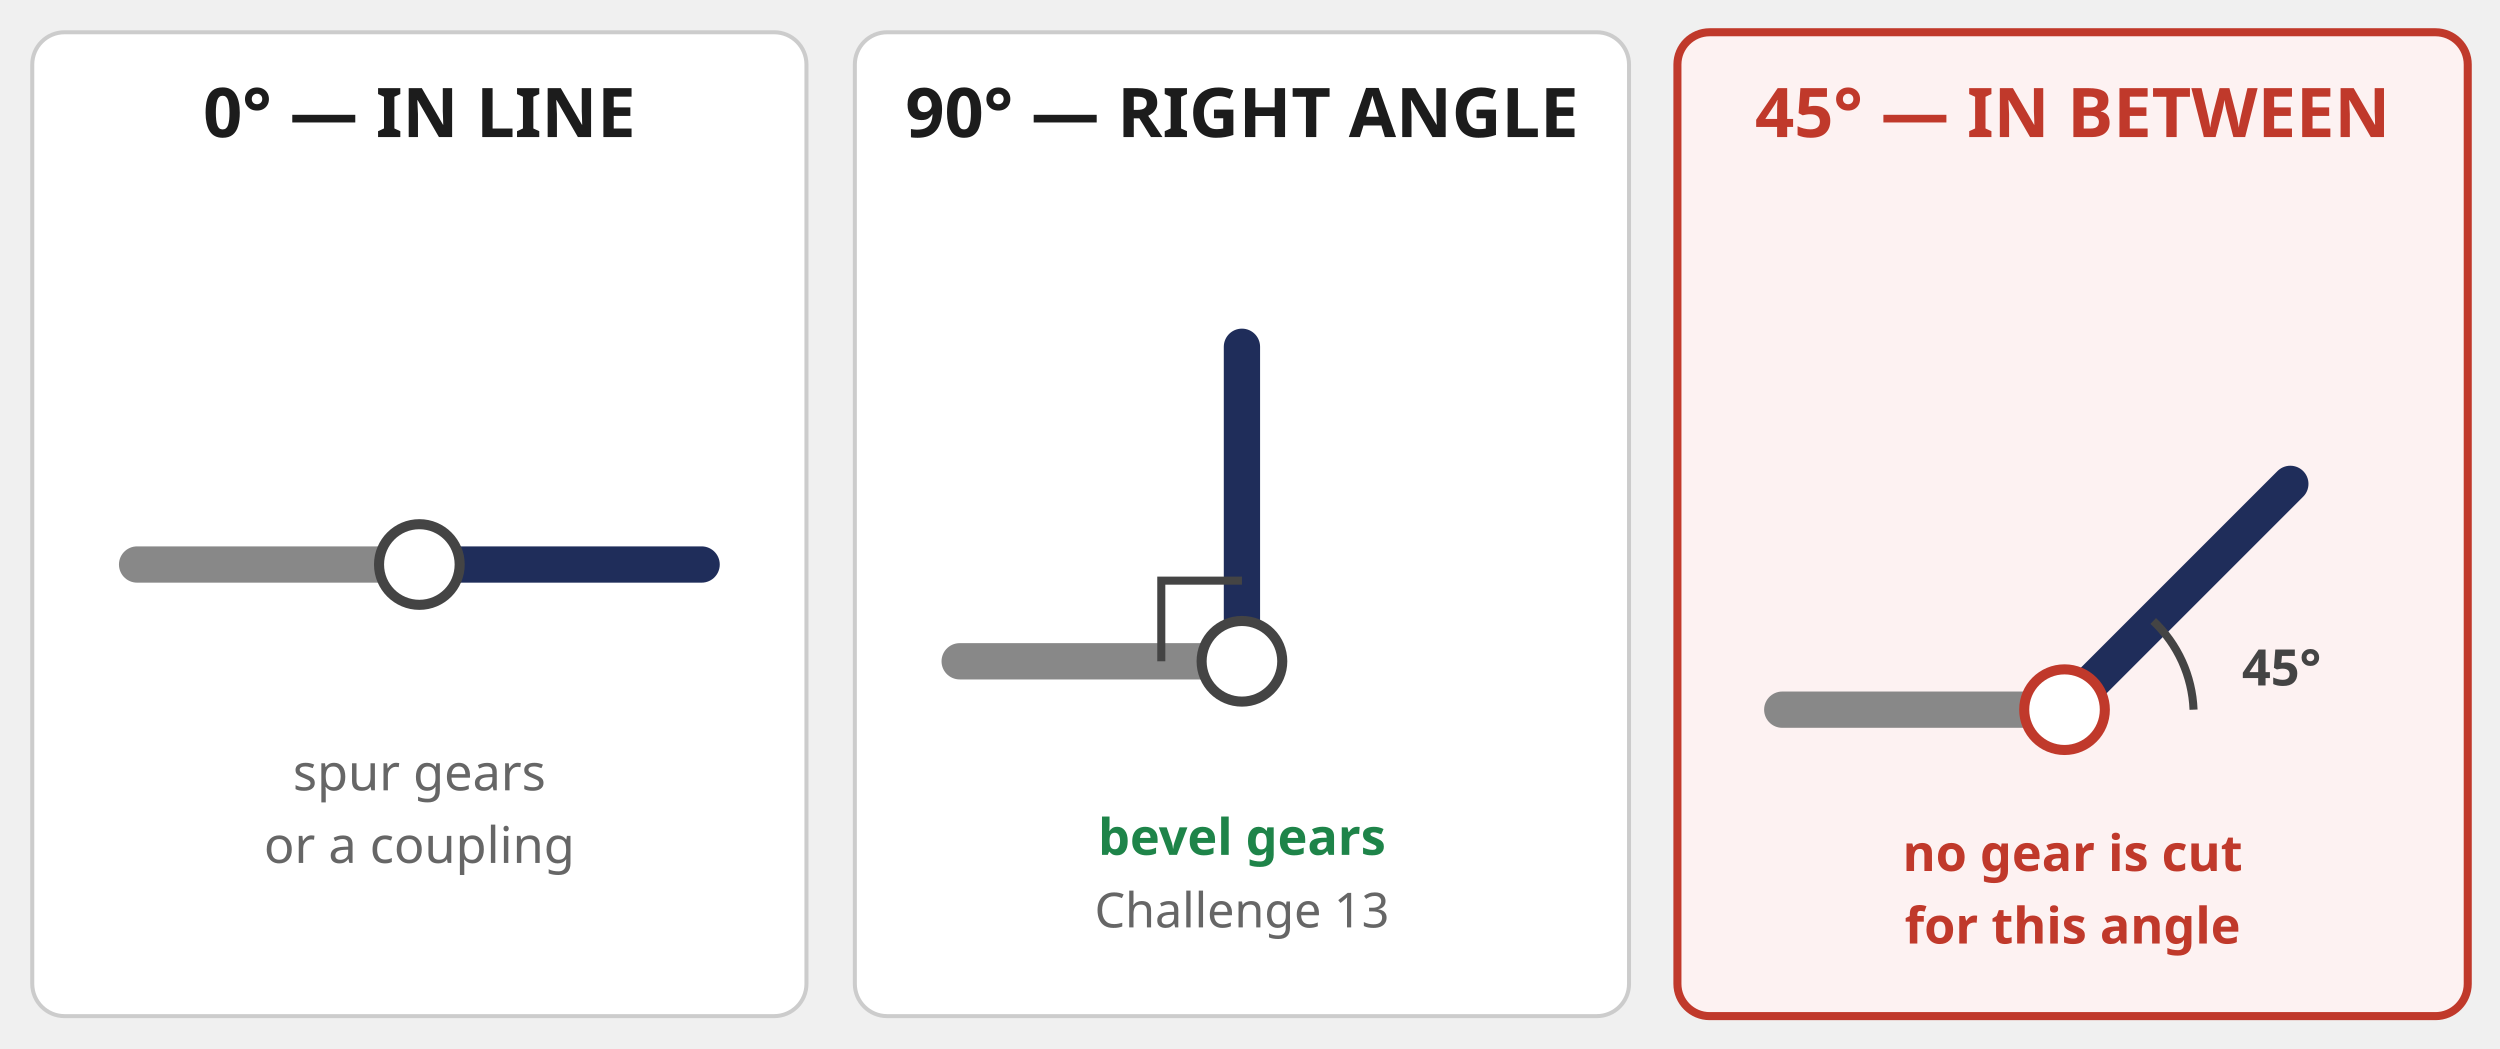
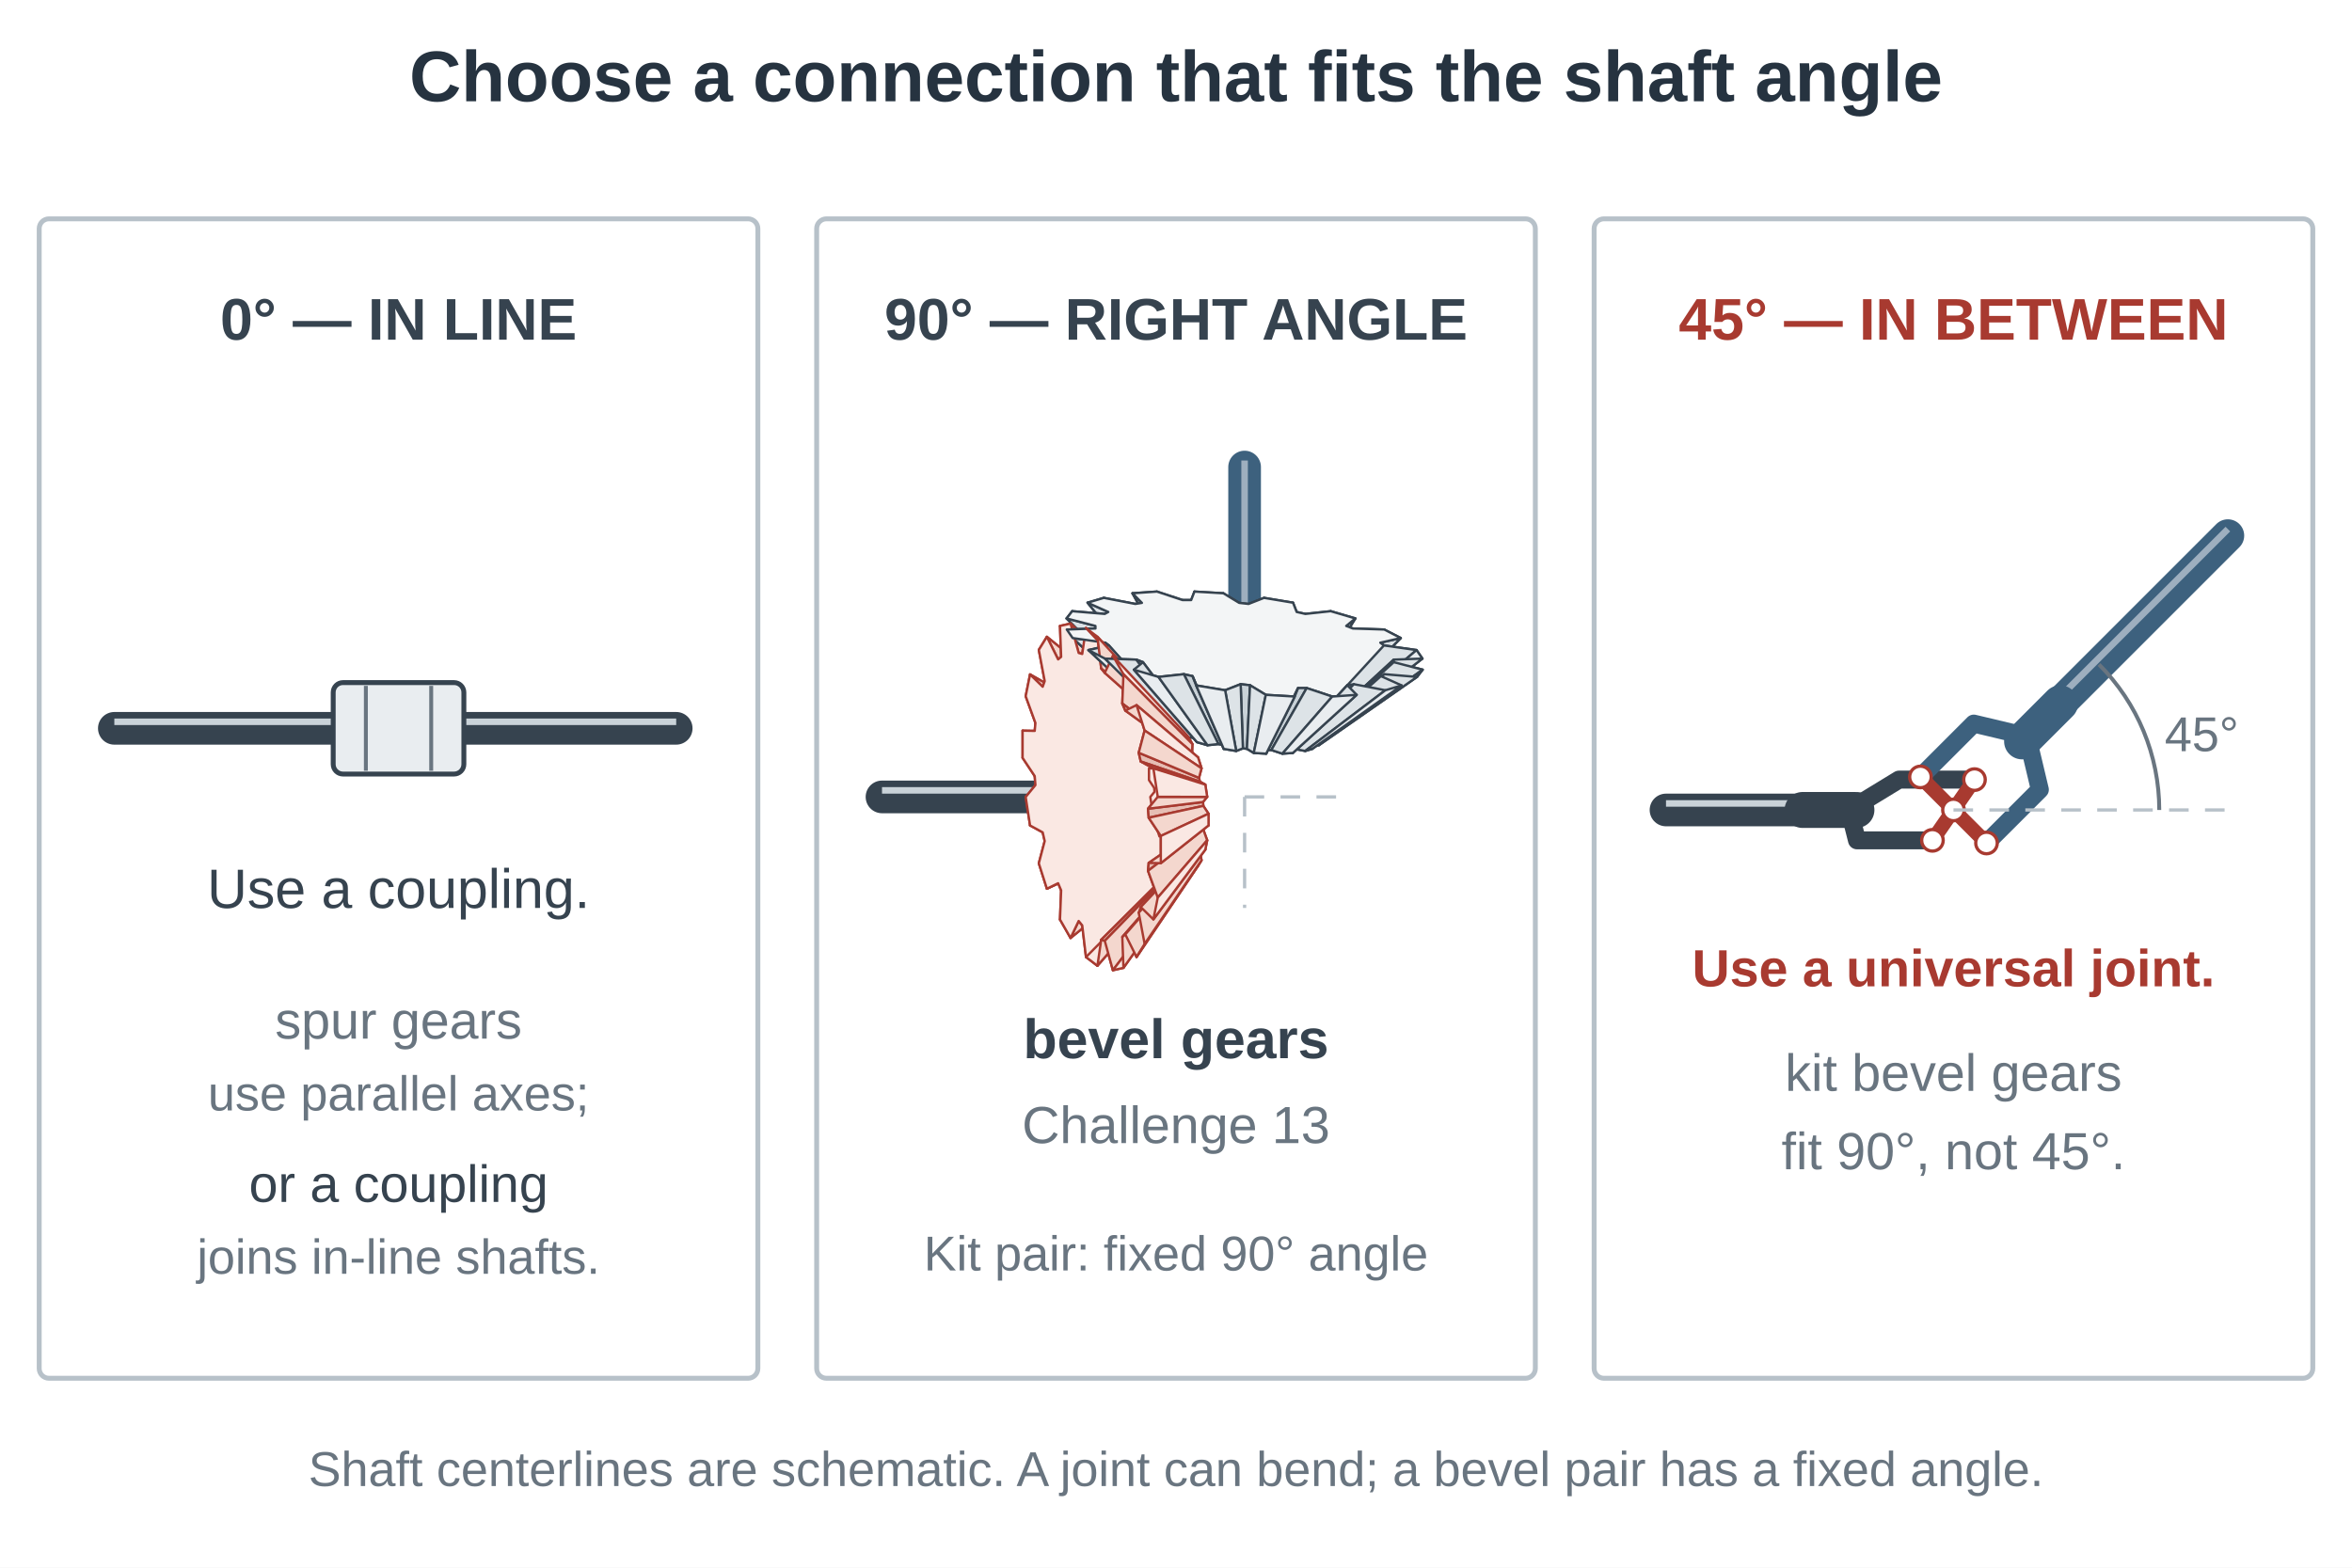
- <svg xmlns="http://www.w3.org/2000/svg" viewBox="0 0 620 260" role="img" aria-label="Three shaft arrangements compared. At zero degrees the shafts are in line and ordinary gears or a coupling will do. At ninety degrees bevel gears are made for exactly that corner. At forty-five degrees neither fits, and a joint is needed instead.">
-   <rect x="8" y="8" width="192" height="244" rx="8" fill="#fff" stroke="#CCC" />
-   <text x="104" y="34" text-anchor="middle" font-family="'Barlow Condensed',sans-serif" font-size="17" font-weight="700" fill="#1C1C1C">0° — IN LINE</text>
-   <line x1="34" y1="140" x2="104" y2="140" stroke="#888" stroke-width="9" stroke-linecap="round" />
-   <line x1="104" y1="140" x2="174" y2="140" stroke="#1F2D5A" stroke-width="9" stroke-linecap="round" />
-   <circle cx="104" cy="140" r="10" fill="#fff" stroke="#444" stroke-width="2.5" />
-   <text x="104" y="196" text-anchor="middle" font-family="'Barlow',sans-serif" font-size="12.5" fill="#666">spur gears</text>
-   <text x="104" y="214" text-anchor="middle" font-family="'Barlow',sans-serif" font-size="12.5" fill="#666">or a coupling</text>
-   <rect x="212" y="8" width="192" height="244" rx="8" fill="#fff" stroke="#CCC" />
-   <text x="308" y="34" text-anchor="middle" font-family="'Barlow Condensed',sans-serif" font-size="17" font-weight="700" fill="#1C1C1C">90° — RIGHT ANGLE</text>
-   <line x1="238" y1="164" x2="308" y2="164" stroke="#888" stroke-width="9" stroke-linecap="round" />
-   <line x1="308" y1="164" x2="308" y2="86" stroke="#1F2D5A" stroke-width="9" stroke-linecap="round" />
-   <path d="M288,164 L288,144 L308,144" fill="none" stroke="#444" stroke-width="2" />
-   <circle cx="308" cy="164" r="10" fill="#fff" stroke="#444" stroke-width="2.5" />
-   <text x="308" y="212" text-anchor="middle" font-family="'Barlow',sans-serif" font-size="12.5" font-weight="600" fill="#1E8449">bevel gears</text>
-   <text x="308" y="230" text-anchor="middle" font-family="'Barlow',sans-serif" font-size="12" fill="#666">Challenge 13</text>
-   <rect x="416" y="8" width="196" height="244" rx="8" fill="#FDF2F2" stroke="#C0392B" stroke-width="2" />
-   <text x="514" y="34" text-anchor="middle" font-family="'Barlow Condensed',sans-serif" font-size="17" font-weight="700" fill="#C0392B">45° — IN BETWEEN</text>
-   <line x1="442" y1="176" x2="512" y2="176" stroke="#888" stroke-width="9" stroke-linecap="round" />
-   <line x1="512" y1="176" x2="568" y2="120" stroke="#1F2D5A" stroke-width="9" stroke-linecap="round" />
-   <path d="M544,176 A32,32 0 0 0 534,154" fill="none" stroke="#444" stroke-width="2" />
-   <text x="556" y="170" font-family="'Barlow',sans-serif" font-size="12.5" font-weight="600" fill="#444">45°</text>
-   <circle cx="512" cy="176" r="10" fill="#fff" stroke="#C0392B" stroke-width="2.5" />
-   <text x="514" y="216" text-anchor="middle" font-family="'Barlow',sans-serif" font-size="12.5" font-weight="600" fill="#C0392B">no gear is cut</text>
-   <text x="514" y="234" text-anchor="middle" font-family="'Barlow',sans-serif" font-size="12.5" font-weight="600" fill="#C0392B">for this angle</text>
+ <svg xmlns="http://www.w3.org/2000/svg" viewBox="0 0 720 480" role="img" aria-labelledby="shaft-angle-choices-title shaft-angle-choices-description">
+   <rect width="720" height="480" fill="#fff" />
+   <g font-family="Barlow, Arial, sans-serif" fill="#263340" font-size="16">
+     <text x="360" y="31" font-size="22" fill="#263340" text-anchor="middle" font-weight="600">Choose a connection that fits the shaft angle</text>
+     <rect x="12" y="67" width="220" height="355" rx="3" fill="#fff" stroke="#b7c1c9" stroke-width="1.5" />
+     <rect x="250" y="67" width="220" height="355" rx="3" fill="#fff" stroke="#b7c1c9" stroke-width="1.5" />
+     <rect x="488" y="67" width="220" height="355" rx="3" fill="#fff" stroke="#b7c1c9" stroke-width="1.5" />
+     <text x="122" y="104" font-size="18" fill="#36434f" text-anchor="middle" font-weight="600">0° — IN LINE</text>
+     <path d="M35 223L207 223" fill="none" stroke="#36434f" stroke-width="10" stroke-linecap="round" />
+     <path d="M35 221L207 221" fill="none" stroke="#c9d2d8" stroke-width="2" />
+     <rect x="102" y="209" width="40" height="28" rx="3" fill="#e9edf0" stroke="#36434f" stroke-width="1.5" />
+     <path d="M112 210V236M132 210V236" fill="none" stroke="#697580" stroke-width="1.2" />
+     <text x="122" y="278" font-size="17" fill="#36434f" text-anchor="middle">Use a coupling.</text>
+     <text x="122" y="318" font-size="16" fill="#697580" text-anchor="middle">spur gears</text>
+     <text x="122" y="340" font-size="15" fill="#697580" text-anchor="middle">use parallel axes;</text>
+     <text x="122" y="368" font-size="16" fill="#36434f" text-anchor="middle">or a coupling</text>
+     <text x="122" y="390" font-size="15" fill="#697580" text-anchor="middle">joins in-line shafts.</text>
+     <text x="360" y="104" font-size="18" fill="#36434f" text-anchor="middle" font-weight="600">90° — RIGHT ANGLE</text>
+     <path d="M270 244L330 244" fill="none" stroke="#36434f" stroke-width="10" stroke-linecap="round" />
+     <path d="M270 242L330 242" fill="none" stroke="#c9d2d8" stroke-width="2" />
+     <path d="M381 143L381 204" fill="none" stroke="#3d617e" stroke-width="10" stroke-linecap="round" />
+     <path d="M381 141L381 202" fill="none" stroke="#9eafbf" stroke-width="2" />
+     <g transform="translate(381 244) scale(.72 -.72)">
+       <path d="M-40.658 7.153L-94.384 16.605L-94.384 28.17L-40.658 12.135Z" fill="#fae8e3" stroke="#a83a30" stroke-width="1" stroke-linejoin="round" />
+       <path d="M-20.533 37.303L-47.666 86.596L-37.27 87.318L-16.055 37.614Z" fill="#e9edf0" stroke="#36434f" stroke-width="1" stroke-linejoin="round" />
+       <path d="M-9.182 37.614L-21.316 87.318L-9.025 86.596L-3.888 37.303Z" fill="#e9edf0" stroke="#36434f" stroke-width="1" stroke-linejoin="round" />
+       <path d="M-40.094 18.447L-93.077 42.822L-91.218 52.091L-39.294 22.439Z" fill="#fae8e3" stroke="#a83a30" stroke-width="1" stroke-linejoin="round" />
+       <path d="M-39.294 -5.23L-91.218 -12.14L-93.077 -0.039L-40.094 -0.017Z" fill="#fae8e3" stroke="#a83a30" stroke-width="1" stroke-linejoin="round" />
+       <path d="M-16.055 37.614L-37.27 87.318L-26.395 83.711L-11.37 36.06Z" fill="#dde3e7" stroke="#36434f" stroke-width="1" stroke-linejoin="round" />
+       <path d="M-9.787 36.06L-22.72 83.711L-21.316 87.318L-9.182 37.614Z" fill="#dde3e7" stroke="#36434f" stroke-width="1" stroke-linejoin="round" />
+       <path d="M-38.44 3.817L-89.237 8.861L-94.384 16.605L-40.658 7.153Z" fill="#f4d7ce" stroke="#a83a30" stroke-width="1" stroke-linejoin="round" />
+       <path d="M-40.658 12.135L-94.384 28.17L-89.237 28.071L-38.44 12.092Z" fill="#f4d7ce" stroke="#a83a30" stroke-width="1" stroke-linejoin="round" />
+       <path d="M-40.094 -0.017L-93.077 -0.039L-88.935 5.027L-38.311 2.166Z" fill="#f4d7ce" stroke="#a83a30" stroke-width="1" stroke-linejoin="round" />
+       <path d="M-38.311 13.546L-88.935 31.446L-93.077 42.822L-40.094 18.447Z" fill="#f4d7ce" stroke="#a83a30" stroke-width="1" stroke-linejoin="round" />
+       <path d="M-3.888 37.303L-9.025 86.596L-2.306 82.512L-0.993 35.543Z" fill="#dde3e7" stroke="#36434f" stroke-width="1" stroke-linejoin="round" />
+       <path d="M-18.808 35.543L-43.662 82.512L-47.666 86.596L-20.533 37.303Z" fill="#dde3e7" stroke="#36434f" stroke-width="1" stroke-linejoin="round" />
+       <path d="M-11.37 36.06L-26.395 83.711L-22.72 83.711L-9.787 36.06Z" fill="#c9d2d8" stroke="#36434f" stroke-width="1" stroke-linejoin="round" />
+       <path d="M-28.758 35.576L-66.759 82.587L-59.841 84.643L-25.778 36.461Z" fill="#e9edf0" stroke="#36434f" stroke-width="1" stroke-linejoin="round" />
+       <path d="M3.566 36.461L8.279 84.643L20.594 82.587L8.871 35.576Z" fill="#e9edf0" stroke="#36434f" stroke-width="1" stroke-linejoin="round" />
+       <path d="M-25.778 36.461L-59.841 84.643L-46.467 82.061L-20.016 35.35Z" fill="#dde3e7" stroke="#36434f" stroke-width="1" stroke-linejoin="round" />
+       <path d="M0.724 35.35L1.68 82.061L8.279 84.643L3.566 36.461Z" fill="#dde3e7" stroke="#36434f" stroke-width="1" stroke-linejoin="round" />
+       <path d="M-38.44 12.092L-89.237 28.071L-88.935 31.446L-38.311 13.546Z" fill="#e6beb4" stroke="#a83a30" stroke-width="1" stroke-linejoin="round" />
+       <path d="M-38.311 2.166L-88.935 5.027L-89.237 8.861L-38.44 3.817Z" fill="#e6beb4" stroke="#a83a30" stroke-width="1" stroke-linejoin="round" />
+       <path d="M-39.294 22.439L-91.218 52.091L-85.848 46.841L-36.981 20.178Z" fill="#f4d7ce" stroke="#a83a30" stroke-width="1" stroke-linejoin="round" />
+       <path d="M-36.981 -6.493L-85.848 -15.073L-91.218 -12.14L-39.294 -5.23Z" fill="#f4d7ce" stroke="#a83a30" stroke-width="1" stroke-linejoin="round" />
+       <path d="M-20.016 35.35L-46.467 82.061L-43.662 82.512L-18.808 35.543Z" fill="#c9d2d8" stroke="#36434f" stroke-width="1" stroke-linejoin="round" />
+       <path d="M-0.993 35.543L-2.306 82.512L1.68 82.061L0.724 35.35Z" fill="#c9d2d8" stroke="#36434f" stroke-width="1" stroke-linejoin="round" />
+       <path d="M-37.69 -12.166L-87.495 -28.242L-84.99 -18.782L-36.611 -8.091Z" fill="#f4d7ce" stroke="#a83a30" stroke-width="1" stroke-linejoin="round" />
+       <path d="M-36.611 21.213L-84.99 49.243L-87.495 62.52L-37.69 26.932Z" fill="#f4d7ce" stroke="#a83a30" stroke-width="1" stroke-linejoin="round" />
+       <path d="M-37.69 26.932L-87.495 62.52L-84.06 68.081L-36.211 29.327Z" fill="#fae8e3" stroke="#a83a30" stroke-width="1" stroke-linejoin="round" />
+       <path d="M-36.211 -16.816L-84.06 -39.037L-87.495 -28.242L-37.69 -12.166Z" fill="#fae8e3" stroke="#a83a30" stroke-width="1" stroke-linejoin="round" />
+       <path d="M-24.966 33.878L-57.957 78.646L-66.759 82.587L-28.758 35.576Z" fill="#dde3e7" stroke="#36434f" stroke-width="1" stroke-linejoin="round" />
+       <path d="M8.871 35.576L20.594 82.587L22.135 78.646L9.535 33.878Z" fill="#dde3e7" stroke="#36434f" stroke-width="1" stroke-linejoin="round" />
+       <path d="M-36.981 20.178L-85.848 46.841L-84.99 49.243L-36.611 21.213Z" fill="#e6beb4" stroke="#a83a30" stroke-width="1" stroke-linejoin="round" />
+       <path d="M-36.611 -8.091L-84.99 -18.782L-85.848 -15.073L-36.981 -6.493Z" fill="#e6beb4" stroke="#a83a30" stroke-width="1" stroke-linejoin="round" />
+       <path d="M11.125 33.52L25.825 77.815L36.614 78.976L15.772 34.021Z" fill="#dde3e7" stroke="#36434f" stroke-width="1" stroke-linejoin="round" />
+       <path d="M-31.576 34.021L-73.302 78.976L-59.464 77.815L-25.615 33.52Z" fill="#dde3e7" stroke="#36434f" stroke-width="1" stroke-linejoin="round" />
+       <path d="M-25.615 33.52L-59.464 77.815L-57.957 78.646L-24.966 33.878Z" fill="#c9d2d8" stroke="#36434f" stroke-width="1" stroke-linejoin="round" />
+       <path d="M9.535 33.878L22.135 78.646L25.825 77.815L11.125 33.52Z" fill="#c9d2d8" stroke="#36434f" stroke-width="1" stroke-linejoin="round" />
+       <path d="M-36.211 29.327L-84.06 68.081L-79.285 58.48L-34.154 25.191Z" fill="#f4d7ce" stroke="#a83a30" stroke-width="1" stroke-linejoin="round" />
+       <path d="M-34.154 -15.814L-79.285 -36.712L-84.06 -39.037L-36.211 -16.816Z" fill="#f4d7ce" stroke="#a83a30" stroke-width="1" stroke-linejoin="round" />
+       <path d="M15.772 34.021L36.614 78.976L47.078 75.899L20.28 32.695Z" fill="#e9edf0" stroke="#36434f" stroke-width="1" stroke-linejoin="round" />
+       <path d="M-32.604 32.695L-75.689 75.899L-73.302 78.976L-31.576 34.021Z" fill="#e9edf0" stroke="#36434f" stroke-width="1" stroke-linejoin="round" />
+       <path d="M-34.154 25.191L-79.285 58.48L-78.002 59.544L-33.601 25.65Z" fill="#e6beb4" stroke="#a83a30" stroke-width="1" stroke-linejoin="round" />
+       <path d="M-33.601 -17.115L-78.002 -39.732L-79.285 -36.712L-34.154 -15.814Z" fill="#e6beb4" stroke="#a83a30" stroke-width="1" stroke-linejoin="round" />
+       <path d="M-33.601 25.65L-78.002 59.544L-78.489 72.7L-33.81 31.317Z" fill="#f4d7ce" stroke="#a83a30" stroke-width="1" stroke-linejoin="round" />
+       <path d="M-33.81 -22.463L-78.489 -52.146L-78.002 -39.732L-33.601 -17.115Z" fill="#f4d7ce" stroke="#a83a30" stroke-width="1" stroke-linejoin="round" />
+       <path d="M20.28 32.695L47.078 75.899L43.206 72.704L18.612 31.318Z" fill="#dde3e7" stroke="#36434f" stroke-width="1" stroke-linejoin="round" />
+       <path d="M-27.323 31.318L-63.428 72.704L-75.689 75.899L-32.604 32.695Z" fill="#dde3e7" stroke="#36434f" stroke-width="1" stroke-linejoin="round" />
+       <path d="M-33.81 31.317L-78.489 72.7L-74.001 73.707L-31.877 31.751Z" fill="#fae8e3" stroke="#a83a30" stroke-width="1" stroke-linejoin="round" />
+       <path d="M-31.877 -25.842L-74.001 -59.991L-78.489 -52.146L-33.81 -22.463Z" fill="#fae8e3" stroke="#a83a30" stroke-width="1" stroke-linejoin="round" />
+       <path d="M18.612 31.318L43.206 72.704L46.039 71.617L19.832 30.85Z" fill="#c9d2d8" stroke="#36434f" stroke-width="1" stroke-linejoin="round" />
+       <path d="M-27.314 30.85L-63.408 71.617L-63.428 72.704L-27.323 31.318Z" fill="#c9d2d8" stroke="#36434f" stroke-width="1" stroke-linejoin="round" />
+       <path d="M19.832 30.85L46.039 71.617L59.374 71.182L25.577 30.663Z" fill="#dde3e7" stroke="#36434f" stroke-width="1" stroke-linejoin="round" />
+       <path d="M-32.568 30.663L-75.604 71.182L-63.408 71.617L-27.314 30.85Z" fill="#dde3e7" stroke="#36434f" stroke-width="1" stroke-linejoin="round" />
+       <path d="M-31.877 31.751L-74.001 73.707L-70.548 61.216L-30.39 26.37Z" fill="#f4d7ce" stroke="#a83a30" stroke-width="1" stroke-linejoin="round" />
+       <path d="M-30.39 -22.728L-70.548 -52.762L-74.001 -59.991L-31.877 -25.842Z" fill="#f4d7ce" stroke="#a83a30" stroke-width="1" stroke-linejoin="round" />
+       <path d="M25.577 30.663L59.374 71.182L66.395 67.553L28.601 29.1Z" fill="#e9edf0" stroke="#36434f" stroke-width="1" stroke-linejoin="round" />
+       <path d="M-31.487 29.1L-73.096 67.553L-75.604 71.182L-32.568 30.663Z" fill="#e9edf0" stroke="#36434f" stroke-width="1" stroke-linejoin="round" />
+       <path d="M-30.39 26.37L-70.548 61.216L-69.034 60.78L-29.738 26.182Z" fill="#e6beb4" stroke="#a83a30" stroke-width="1" stroke-linejoin="round" />
+       <path d="M-29.738 -23.534L-69.034 -54.633L-70.548 -52.762L-30.39 -22.728Z" fill="#e6beb4" stroke="#a83a30" stroke-width="1" stroke-linejoin="round" />
+       <path d="M-29.738 26.182L-69.034 60.78L-67.429 71.812L-29.046 30.934Z" fill="#f4d7ce" stroke="#a83a30" stroke-width="1" stroke-linejoin="round" />
+       <path d="M-29.046 -29.34L-67.429 -68.111L-69.034 -54.633L-29.738 -23.534Z" fill="#f4d7ce" stroke="#a83a30" stroke-width="1" stroke-linejoin="round" />
+       <path d="M28.601 29.1L66.395 67.553L57.699 65.588L24.855 28.253Z" fill="#dde3e7" stroke="#36434f" stroke-width="1" stroke-linejoin="round" />
+       <path d="M-25.52 28.253L-59.243 65.588L-73.096 67.553L-31.487 29.1Z" fill="#dde3e7" stroke="#36434f" stroke-width="1" stroke-linejoin="round" />
+       <path d="M-69.034 60.78L-67.429 71.812L-62.571 68.111L-60.966 54.633L-59.452 52.762L-55.999 59.991L-51.511 52.146L-51.998 39.732L-50.715 36.712L-45.94 39.037L-42.505 28.242L-45.01 18.782L-44.152 15.073L-38.782 12.14L-36.923 0.039L-41.065 -5.027L-40.763 -8.861L-35.616 -16.605L-35.616 -28.17L-40.763 -28.071L-41.065 -31.446L-36.923 -42.822L-38.782 -52.091L-44.152 -46.841L-45.01 -49.243L-42.505 -62.52L-45.94 -68.081L-50.715 -58.48L-51.998 -59.544L-51.511 -72.7L-55.999 -73.707L-59.452 -61.216L-60.966 -60.78L-62.571 -71.812L-67.429 -68.111L-69.034 -54.633L-70.548 -52.762L-74.001 -59.991L-78.489 -52.146L-78.002 -39.732L-79.285 -36.712L-84.06 -39.037L-87.495 -28.242L-84.99 -18.782L-85.848 -15.073L-91.218 -12.14L-93.077 -0.039L-88.935 5.027L-89.237 8.861L-94.384 16.605L-94.384 28.17L-89.237 28.071L-88.935 31.446L-93.077 42.822L-91.218 52.091L-85.848 46.841L-84.99 49.243L-87.495 62.52L-84.06 68.081L-79.285 58.48L-78.002 59.544L-78.489 72.7L-74.001 73.707L-70.548 61.216Z" fill="#fae8e3" stroke="#a83a30" stroke-width="1" stroke-linejoin="round" />
+       <path d="M24.855 28.253L57.699 65.588L59.243 64.412L25.52 27.747Z" fill="#c9d2d8" stroke="#36434f" stroke-width="1" stroke-linejoin="round" />
+       <path d="M59.243 64.412L73.096 62.447L75.604 58.818L63.408 58.383L63.428 57.296L75.689 54.101L73.302 51.024L59.464 52.185L57.957 51.354L66.759 47.413L59.841 45.357L46.467 47.939L43.662 47.488L47.666 43.404L37.27 42.682L26.395 46.289L22.72 46.289L21.316 42.682L9.025 43.404L2.306 47.488L-1.68 47.939L-8.279 45.357L-20.594 47.413L-22.135 51.354L-25.825 52.185L-36.614 51.024L-47.078 54.101L-43.206 57.296L-46.039 58.383L-59.374 58.818L-66.395 62.447L-57.699 64.412L-59.243 65.588L-73.096 67.553L-75.604 71.182L-63.408 71.617L-63.428 72.704L-75.689 75.899L-73.302 78.976L-59.464 77.815L-57.957 78.646L-66.759 82.587L-59.841 84.643L-46.467 82.061L-43.662 82.512L-47.666 86.596L-37.27 87.318L-26.395 83.711L-22.72 83.711L-21.316 87.318L-9.025 86.596L-2.306 82.512L1.68 82.061L8.279 84.643L20.594 82.587L22.135 78.646L25.825 77.815L36.614 78.976L47.078 75.899L43.206 72.704L46.039 71.617L59.374 71.182L66.395 67.553L57.699 65.588Z" fill="#f3f5f6" stroke="#36434f" stroke-width="1" stroke-linejoin="round" />
+       <path d="M-29.046 30.934L-67.429 71.812L-62.571 68.111L-26.954 29.34Z" fill="#fae8e3" stroke="#a83a30" stroke-width="1" stroke-linejoin="round" />
+       <path d="M-29.738 26.182L-29.046 30.934L-26.954 29.34L-26.262 23.534L-25.61 22.728L-24.123 25.842L-22.19 22.463L-22.399 17.115L-21.846 15.814L-19.789 16.816L-18.31 12.166L-19.389 8.091L-19.019 6.493L-16.706 5.23L-15.906 0.017L-17.689 -2.166L-17.56 -3.817L-15.342 -7.153L-15.342 -12.135L-17.56 -12.092L-17.689 -13.546L-15.906 -18.447L-16.706 -22.439L-19.019 -20.178L-19.389 -21.213L-18.31 -26.932L-19.789 -29.327L-21.846 -25.191L-22.399 -25.65L-22.19 -31.317L-24.123 -31.751L-25.61 -26.37L-26.262 -26.182L-26.954 -30.934L-29.046 -29.34L-29.738 -23.534L-30.39 -22.728L-31.877 -25.842L-33.81 -22.463L-33.601 -17.115L-34.154 -15.814L-36.211 -16.816L-37.69 -12.166L-36.611 -8.091L-36.981 -6.493L-39.294 -5.23L-40.094 -0.017L-38.311 2.166L-38.44 3.817L-40.658 7.153L-40.658 12.135L-38.44 12.092L-38.311 13.546L-40.094 18.447L-39.294 22.439L-36.981 20.178L-36.611 21.213L-37.69 26.932L-36.211 29.327L-34.154 25.191L-33.601 25.65L-33.81 31.317L-31.877 31.751L-30.39 26.37Z" fill="#fae8e3" stroke="#a83a30" stroke-width="1" stroke-linejoin="round" />
+       <path d="M25.52 27.747L31.487 26.9L32.568 25.337L27.314 25.15L27.323 24.682L32.604 23.305L31.576 21.979L25.615 22.48L24.966 22.122L28.758 20.424L25.778 19.539L20.016 20.65L18.808 20.457L20.533 18.697L16.055 18.386L11.37 19.94L9.787 19.94L9.182 18.386L3.888 18.697L0.993 20.457L-0.724 20.65L-3.566 19.539L-8.871 20.424L-9.535 22.122L-11.125 22.48L-15.772 21.979L-20.28 23.305L-18.612 24.682L-19.832 25.15L-25.577 25.337L-28.601 26.9L-24.855 27.747L-25.52 28.253L-31.487 29.1L-32.568 30.663L-27.314 30.85L-27.323 31.318L-32.604 32.695L-31.576 34.021L-25.615 33.52L-24.966 33.878L-28.758 35.576L-25.778 36.461L-20.016 35.35L-18.808 35.543L-20.533 37.303L-16.055 37.614L-11.37 36.06L-9.787 36.06L-9.182 37.614L-3.888 37.303L-0.993 35.543L0.724 35.35L3.566 36.461L8.871 35.576L9.535 33.878L11.125 33.52L15.772 34.021L20.28 32.695L18.612 31.318L19.832 30.85L25.577 30.663L28.601 29.1L24.855 28.253Z" fill="#f3f5f6" stroke="#36434f" stroke-width="1" stroke-linejoin="round" />
+       <path d="M-24.855 27.747L-57.699 64.412L-59.243 65.588L-25.52 28.253Z" fill="#c9d2d8" stroke="#36434f" stroke-width="1" stroke-linejoin="round" />
+       <path d="M-26.954 -30.934L-62.571 -71.812L-67.429 -68.111L-29.046 -29.34Z" fill="#fae8e3" stroke="#a83a30" stroke-width="1" stroke-linejoin="round" />
+       <path d="M25.52 27.747L59.243 64.412L73.096 62.447L31.487 26.9Z" fill="#dde3e7" stroke="#36434f" stroke-width="1" stroke-linejoin="round" />
+       <path d="M-28.601 26.9L-66.395 62.447L-57.699 64.412L-24.855 27.747Z" fill="#dde3e7" stroke="#36434f" stroke-width="1" stroke-linejoin="round" />
+       <path d="M-26.954 29.34L-62.571 68.111L-60.966 54.633L-26.262 23.534Z" fill="#f4d7ce" stroke="#a83a30" stroke-width="1" stroke-linejoin="round" />
+       <path d="M-26.262 -26.182L-60.966 -60.78L-62.571 -71.812L-26.954 -30.934Z" fill="#f4d7ce" stroke="#a83a30" stroke-width="1" stroke-linejoin="round" />
+       <path d="M-26.262 23.534L-60.966 54.633L-59.452 52.762L-25.61 22.728Z" fill="#e6beb4" stroke="#a83a30" stroke-width="1" stroke-linejoin="round" />
+       <path d="M-25.61 -26.37L-59.452 -61.216L-60.966 -60.78L-26.262 -26.182Z" fill="#e6beb4" stroke="#a83a30" stroke-width="1" stroke-linejoin="round" />
+       <path d="M31.487 26.9L73.096 62.447L75.604 58.818L32.568 25.337Z" fill="#e9edf0" stroke="#36434f" stroke-width="1" stroke-linejoin="round" />
+       <path d="M-25.577 25.337L-59.374 58.818L-66.395 62.447L-28.601 26.9Z" fill="#e9edf0" stroke="#36434f" stroke-width="1" stroke-linejoin="round" />
+       <path d="M-24.123 -31.751L-55.999 -73.707L-59.452 -61.216L-25.61 -26.37Z" fill="#f4d7ce" stroke="#a83a30" stroke-width="1" stroke-linejoin="round" />
+       <path d="M-25.61 22.728L-59.452 52.762L-55.999 59.991L-24.123 25.842Z" fill="#f4d7ce" stroke="#a83a30" stroke-width="1" stroke-linejoin="round" />
+       <path d="M32.568 25.337L75.604 58.818L63.408 58.383L27.314 25.15Z" fill="#dde3e7" stroke="#36434f" stroke-width="1" stroke-linejoin="round" />
+       <path d="M-19.832 25.15L-46.039 58.383L-59.374 58.818L-25.577 25.337Z" fill="#dde3e7" stroke="#36434f" stroke-width="1" stroke-linejoin="round" />
+       <path d="M27.314 25.15L63.408 58.383L63.428 57.296L27.323 24.682Z" fill="#c9d2d8" stroke="#36434f" stroke-width="1" stroke-linejoin="round" />
+       <path d="M-18.612 24.682L-43.206 57.296L-46.039 58.383L-19.832 25.15Z" fill="#c9d2d8" stroke="#36434f" stroke-width="1" stroke-linejoin="round" />
+       <path d="M-24.123 25.842L-55.999 59.991L-51.511 52.146L-22.19 22.463Z" fill="#fae8e3" stroke="#a83a30" stroke-width="1" stroke-linejoin="round" />
+       <path d="M-22.19 -31.317L-51.511 -72.7L-55.999 -73.707L-24.123 -31.751Z" fill="#fae8e3" stroke="#a83a30" stroke-width="1" stroke-linejoin="round" />
+       <path d="M-20.28 23.305L-47.078 54.101L-43.206 57.296L-18.612 24.682Z" fill="#dde3e7" stroke="#36434f" stroke-width="1" stroke-linejoin="round" />
+       <path d="M27.323 24.682L63.428 57.296L75.689 54.101L32.604 23.305Z" fill="#dde3e7" stroke="#36434f" stroke-width="1" stroke-linejoin="round" />
+       <path d="M-22.19 22.463L-51.511 52.146L-51.998 39.732L-22.399 17.115Z" fill="#f4d7ce" stroke="#a83a30" stroke-width="1" stroke-linejoin="round" />
+       <path d="M-22.399 -25.65L-51.998 -59.544L-51.511 -72.7L-22.19 -31.317Z" fill="#f4d7ce" stroke="#a83a30" stroke-width="1" stroke-linejoin="round" />
+       <path d="M-22.399 17.115L-51.998 39.732L-50.715 36.712L-21.846 15.814Z" fill="#e6beb4" stroke="#a83a30" stroke-width="1" stroke-linejoin="round" />
+       <path d="M-21.846 -25.191L-50.715 -58.48L-51.998 -59.544L-22.399 -25.65Z" fill="#e6beb4" stroke="#a83a30" stroke-width="1" stroke-linejoin="round" />
+       <path d="M-15.772 21.979L-36.614 51.024L-47.078 54.101L-20.28 23.305Z" fill="#e9edf0" stroke="#36434f" stroke-width="1" stroke-linejoin="round" />
+       <path d="M32.604 23.305L75.689 54.101L73.302 51.024L31.576 21.979Z" fill="#e9edf0" stroke="#36434f" stroke-width="1" stroke-linejoin="round" />
+       <path d="M-19.789 -29.327L-45.94 -68.081L-50.715 -58.48L-21.846 -25.191Z" fill="#f4d7ce" stroke="#a83a30" stroke-width="1" stroke-linejoin="round" />
+       <path d="M-21.846 15.814L-50.715 36.712L-45.94 39.037L-19.789 16.816Z" fill="#f4d7ce" stroke="#a83a30" stroke-width="1" stroke-linejoin="round" />
+       <path d="M25.615 22.48L59.464 52.185L57.957 51.354L24.966 22.122Z" fill="#c9d2d8" stroke="#36434f" stroke-width="1" stroke-linejoin="round" />
+       <path d="M-9.535 22.122L-22.135 51.354L-25.825 52.185L-11.125 22.48Z" fill="#c9d2d8" stroke="#36434f" stroke-width="1" stroke-linejoin="round" />
+       <path d="M31.576 21.979L73.302 51.024L59.464 52.185L25.615 22.48Z" fill="#dde3e7" stroke="#36434f" stroke-width="1" stroke-linejoin="round" />
+       <path d="M-11.125 22.48L-25.825 52.185L-36.614 51.024L-15.772 21.979Z" fill="#dde3e7" stroke="#36434f" stroke-width="1" stroke-linejoin="round" />
+       <path d="M-19.389 8.091L-45.01 18.782L-44.152 15.073L-19.019 6.493Z" fill="#e6beb4" stroke="#a83a30" stroke-width="1" stroke-linejoin="round" />
+       <path d="M-19.019 -20.178L-44.152 -46.841L-45.01 -49.243L-19.389 -21.213Z" fill="#e6beb4" stroke="#a83a30" stroke-width="1" stroke-linejoin="round" />
+       <path d="M24.966 22.122L57.957 51.354L66.759 47.413L28.758 20.424Z" fill="#dde3e7" stroke="#36434f" stroke-width="1" stroke-linejoin="round" />
+       <path d="M-8.871 20.424L-20.594 47.413L-22.135 51.354L-9.535 22.122Z" fill="#dde3e7" stroke="#36434f" stroke-width="1" stroke-linejoin="round" />
+       <path d="M-19.789 16.816L-45.94 39.037L-42.505 28.242L-18.31 12.166Z" fill="#fae8e3" stroke="#a83a30" stroke-width="1" stroke-linejoin="round" />
+       <path d="M-18.31 -26.932L-42.505 -62.52L-45.94 -68.081L-19.789 -29.327Z" fill="#fae8e3" stroke="#a83a30" stroke-width="1" stroke-linejoin="round" />
+       <path d="M-18.31 12.166L-42.505 28.242L-45.01 18.782L-19.389 8.091Z" fill="#f4d7ce" stroke="#a83a30" stroke-width="1" stroke-linejoin="round" />
+       <path d="M-19.389 -21.213L-45.01 -49.243L-42.505 -62.52L-18.31 -26.932Z" fill="#f4d7ce" stroke="#a83a30" stroke-width="1" stroke-linejoin="round" />
+       <path d="M20.016 20.65L46.467 47.939L43.662 47.488L18.808 20.457Z" fill="#c9d2d8" stroke="#36434f" stroke-width="1" stroke-linejoin="round" />
+       <path d="M0.993 20.457L2.306 47.488L-1.68 47.939L-0.724 20.65Z" fill="#c9d2d8" stroke="#36434f" stroke-width="1" stroke-linejoin="round" />
+       <path d="M-16.706 -22.439L-38.782 -52.091L-44.152 -46.841L-19.019 -20.178Z" fill="#f4d7ce" stroke="#a83a30" stroke-width="1" stroke-linejoin="round" />
+       <path d="M-19.019 6.493L-44.152 15.073L-38.782 12.14L-16.706 5.23Z" fill="#f4d7ce" stroke="#a83a30" stroke-width="1" stroke-linejoin="round" />
+       <path d="M-17.689 -2.166L-41.065 -5.027L-40.763 -8.861L-17.56 -3.817Z" fill="#e6beb4" stroke="#a83a30" stroke-width="1" stroke-linejoin="round" />
+       <path d="M-17.56 -12.092L-40.763 -28.071L-41.065 -31.446L-17.689 -13.546Z" fill="#e6beb4" stroke="#a83a30" stroke-width="1" stroke-linejoin="round" />
+       <path d="M25.778 19.539L59.841 45.357L46.467 47.939L20.016 20.65Z" fill="#dde3e7" stroke="#36434f" stroke-width="1" stroke-linejoin="round" />
+       <path d="M-0.724 20.65L-1.68 47.939L-8.279 45.357L-3.566 19.539Z" fill="#dde3e7" stroke="#36434f" stroke-width="1" stroke-linejoin="round" />
+       <path d="M28.758 20.424L66.759 47.413L59.841 45.357L25.778 19.539Z" fill="#e9edf0" stroke="#36434f" stroke-width="1" stroke-linejoin="round" />
+       <path d="M-3.566 19.539L-8.279 45.357L-20.594 47.413L-8.871 20.424Z" fill="#e9edf0" stroke="#36434f" stroke-width="1" stroke-linejoin="round" />
+       <path d="M11.37 19.94L26.395 46.289L22.72 46.289L9.787 19.94Z" fill="#c9d2d8" stroke="#36434f" stroke-width="1" stroke-linejoin="round" />
+       <path d="M3.888 18.697L9.025 43.404L2.306 47.488L0.993 20.457Z" fill="#dde3e7" stroke="#36434f" stroke-width="1" stroke-linejoin="round" />
+       <path d="M18.808 20.457L43.662 47.488L47.666 43.404L20.533 18.697Z" fill="#dde3e7" stroke="#36434f" stroke-width="1" stroke-linejoin="round" />
+       <path d="M-17.689 -13.546L-41.065 -31.446L-36.923 -42.822L-15.906 -18.447Z" fill="#f4d7ce" stroke="#a83a30" stroke-width="1" stroke-linejoin="round" />
+       <path d="M-15.906 0.017L-36.923 0.039L-41.065 -5.027L-17.689 -2.166Z" fill="#f4d7ce" stroke="#a83a30" stroke-width="1" stroke-linejoin="round" />
+       <path d="M-15.342 -12.135L-35.616 -28.17L-40.763 -28.071L-17.56 -12.092Z" fill="#f4d7ce" stroke="#a83a30" stroke-width="1" stroke-linejoin="round" />
+       <path d="M-17.56 -3.817L-40.763 -8.861L-35.616 -16.605L-15.342 -7.153Z" fill="#f4d7ce" stroke="#a83a30" stroke-width="1" stroke-linejoin="round" />
+       <path d="M9.787 19.94L22.72 46.289L21.316 42.682L9.182 18.386Z" fill="#dde3e7" stroke="#36434f" stroke-width="1" stroke-linejoin="round" />
+       <path d="M16.055 18.386L37.27 42.682L26.395 46.289L11.37 19.94Z" fill="#dde3e7" stroke="#36434f" stroke-width="1" stroke-linejoin="round" />
+       <path d="M-16.706 5.23L-38.782 12.14L-36.923 0.039L-15.906 0.017Z" fill="#fae8e3" stroke="#a83a30" stroke-width="1" stroke-linejoin="round" />
+       <path d="M-15.906 -18.447L-36.923 -42.822L-38.782 -52.091L-16.706 -22.439Z" fill="#fae8e3" stroke="#a83a30" stroke-width="1" stroke-linejoin="round" />
+       <path d="M20.533 18.697L47.666 43.404L37.27 42.682L16.055 18.386Z" fill="#e9edf0" stroke="#36434f" stroke-width="1" stroke-linejoin="round" />
+       <path d="M9.182 18.386L21.316 42.682L9.025 43.404L3.888 18.697Z" fill="#e9edf0" stroke="#36434f" stroke-width="1" stroke-linejoin="round" />
+       <path d="M-15.342 -7.153L-35.616 -16.605L-35.616 -28.17L-15.342 -12.135Z" fill="#fae8e3" stroke="#a83a30" stroke-width="1" stroke-linejoin="round" />
+     </g>
+     <path d="M381 244H414M381 244V278" fill="none" stroke="#b7c1c9" stroke-width="1" stroke-dasharray="6 5" />
+     <text x="360" y="324" font-size="17" fill="#36434f" text-anchor="middle" font-weight="600">bevel gears</text>
+     <text x="360" y="350" font-size="16" fill="#697580" text-anchor="middle">Challenge 13</text>
+     <text x="360" y="389" font-size="15" fill="#697580" text-anchor="middle">Kit pair: fixed 90° angle</text>
+     <text x="598" y="104" font-size="18" fill="#a83a30" text-anchor="middle" font-weight="600">45° — IN BETWEEN</text>
+     <path d="M510 248L566 248" fill="none" stroke="#36434f" stroke-width="10" stroke-linecap="round" />
+     <path d="M510 246L566 246" fill="none" stroke="#c9d2d8" stroke-width="2" />
+     <path d="M622 224L682 164" fill="none" stroke="#3d617e" stroke-width="10" stroke-linecap="round" />
+     <path d="M622 222L682 162" fill="none" stroke="#9eafbf" stroke-width="2" />
+     <path d="M551.8 248L568.3 248" fill="none" stroke="#36434f" stroke-width="11" stroke-linecap="round" />
+     <path d="M566.1 248L568.465 257.295L591.565 257.295" fill="none" stroke="#36434f" stroke-width="5.5" stroke-linejoin="round" stroke-linecap="round" />
+     <path d="M566.1 248L581.335 238.705L604.435 238.705" fill="none" stroke="#36434f" stroke-width="5.5" stroke-linejoin="round" stroke-linecap="round" />
+     <path d="M630.668 215.332L619.001 226.999" fill="none" stroke="#3d617e" stroke-width="11" stroke-linecap="round" />
+     <path d="M620.557 225.443L604.223 221.554L587.888 237.888" fill="none" stroke="#3d617e" stroke-width="5.5" stroke-linejoin="round" stroke-linecap="round" />
+     <path d="M620.557 225.443L624.446 241.777L608.112 258.112" fill="none" stroke="#3d617e" stroke-width="5.5" stroke-linejoin="round" stroke-linecap="round" />
+     <path d="M591.565 257.295L604.435 238.705" fill="none" stroke="#a83a30" stroke-width="4.4" stroke-linecap="round" />
+     <path d="M587.888 237.888L608.112 258.112" fill="none" stroke="#a83a30" stroke-width="4.4" stroke-linecap="round" />
+     <circle cx="598" cy="248" r="3.3" fill="#fff" stroke="#a83a30" stroke-width="1" />
+     <circle cx="591.565" cy="257.295" r="3.3" fill="#fff" stroke="#a83a30" stroke-width="1" />
+     <circle cx="604.435" cy="238.705" r="3.3" fill="#fff" stroke="#a83a30" stroke-width="1" />
+     <circle cx="587.888" cy="237.888" r="3.3" fill="#fff" stroke="#a83a30" stroke-width="1" />
+     <circle cx="608.112" cy="258.112" r="3.3" fill="#fff" stroke="#a83a30" stroke-width="1" />
+     <path d="M598 248H685" fill="none" stroke="#b7c1c9" stroke-width="1" stroke-dasharray="6 5" />
+     <path d="M661 248A63 63 0 0 0 642.548 203.452" fill="none" stroke="#697580" stroke-width="1.2" />
+     <text x="674" y="230" font-size="15" fill="#697580" text-anchor="middle">45°</text>
+     <text x="598" y="302" font-size="16" fill="#a83a30" text-anchor="middle" font-weight="600">Use a universal joint.</text>
+     <text x="598" y="334" font-size="16" fill="#697580" text-anchor="middle">kit bevel gears</text>
+     <text x="598" y="358" font-size="16" fill="#697580" text-anchor="middle">fit 90°, not 45°.</text>
+     <text x="360" y="455" font-size="15" fill="#697580" text-anchor="middle">Shaft centerlines are schematic. A joint can bend; a bevel pair has a fixed angle.</text>
+   </g>
</svg>
